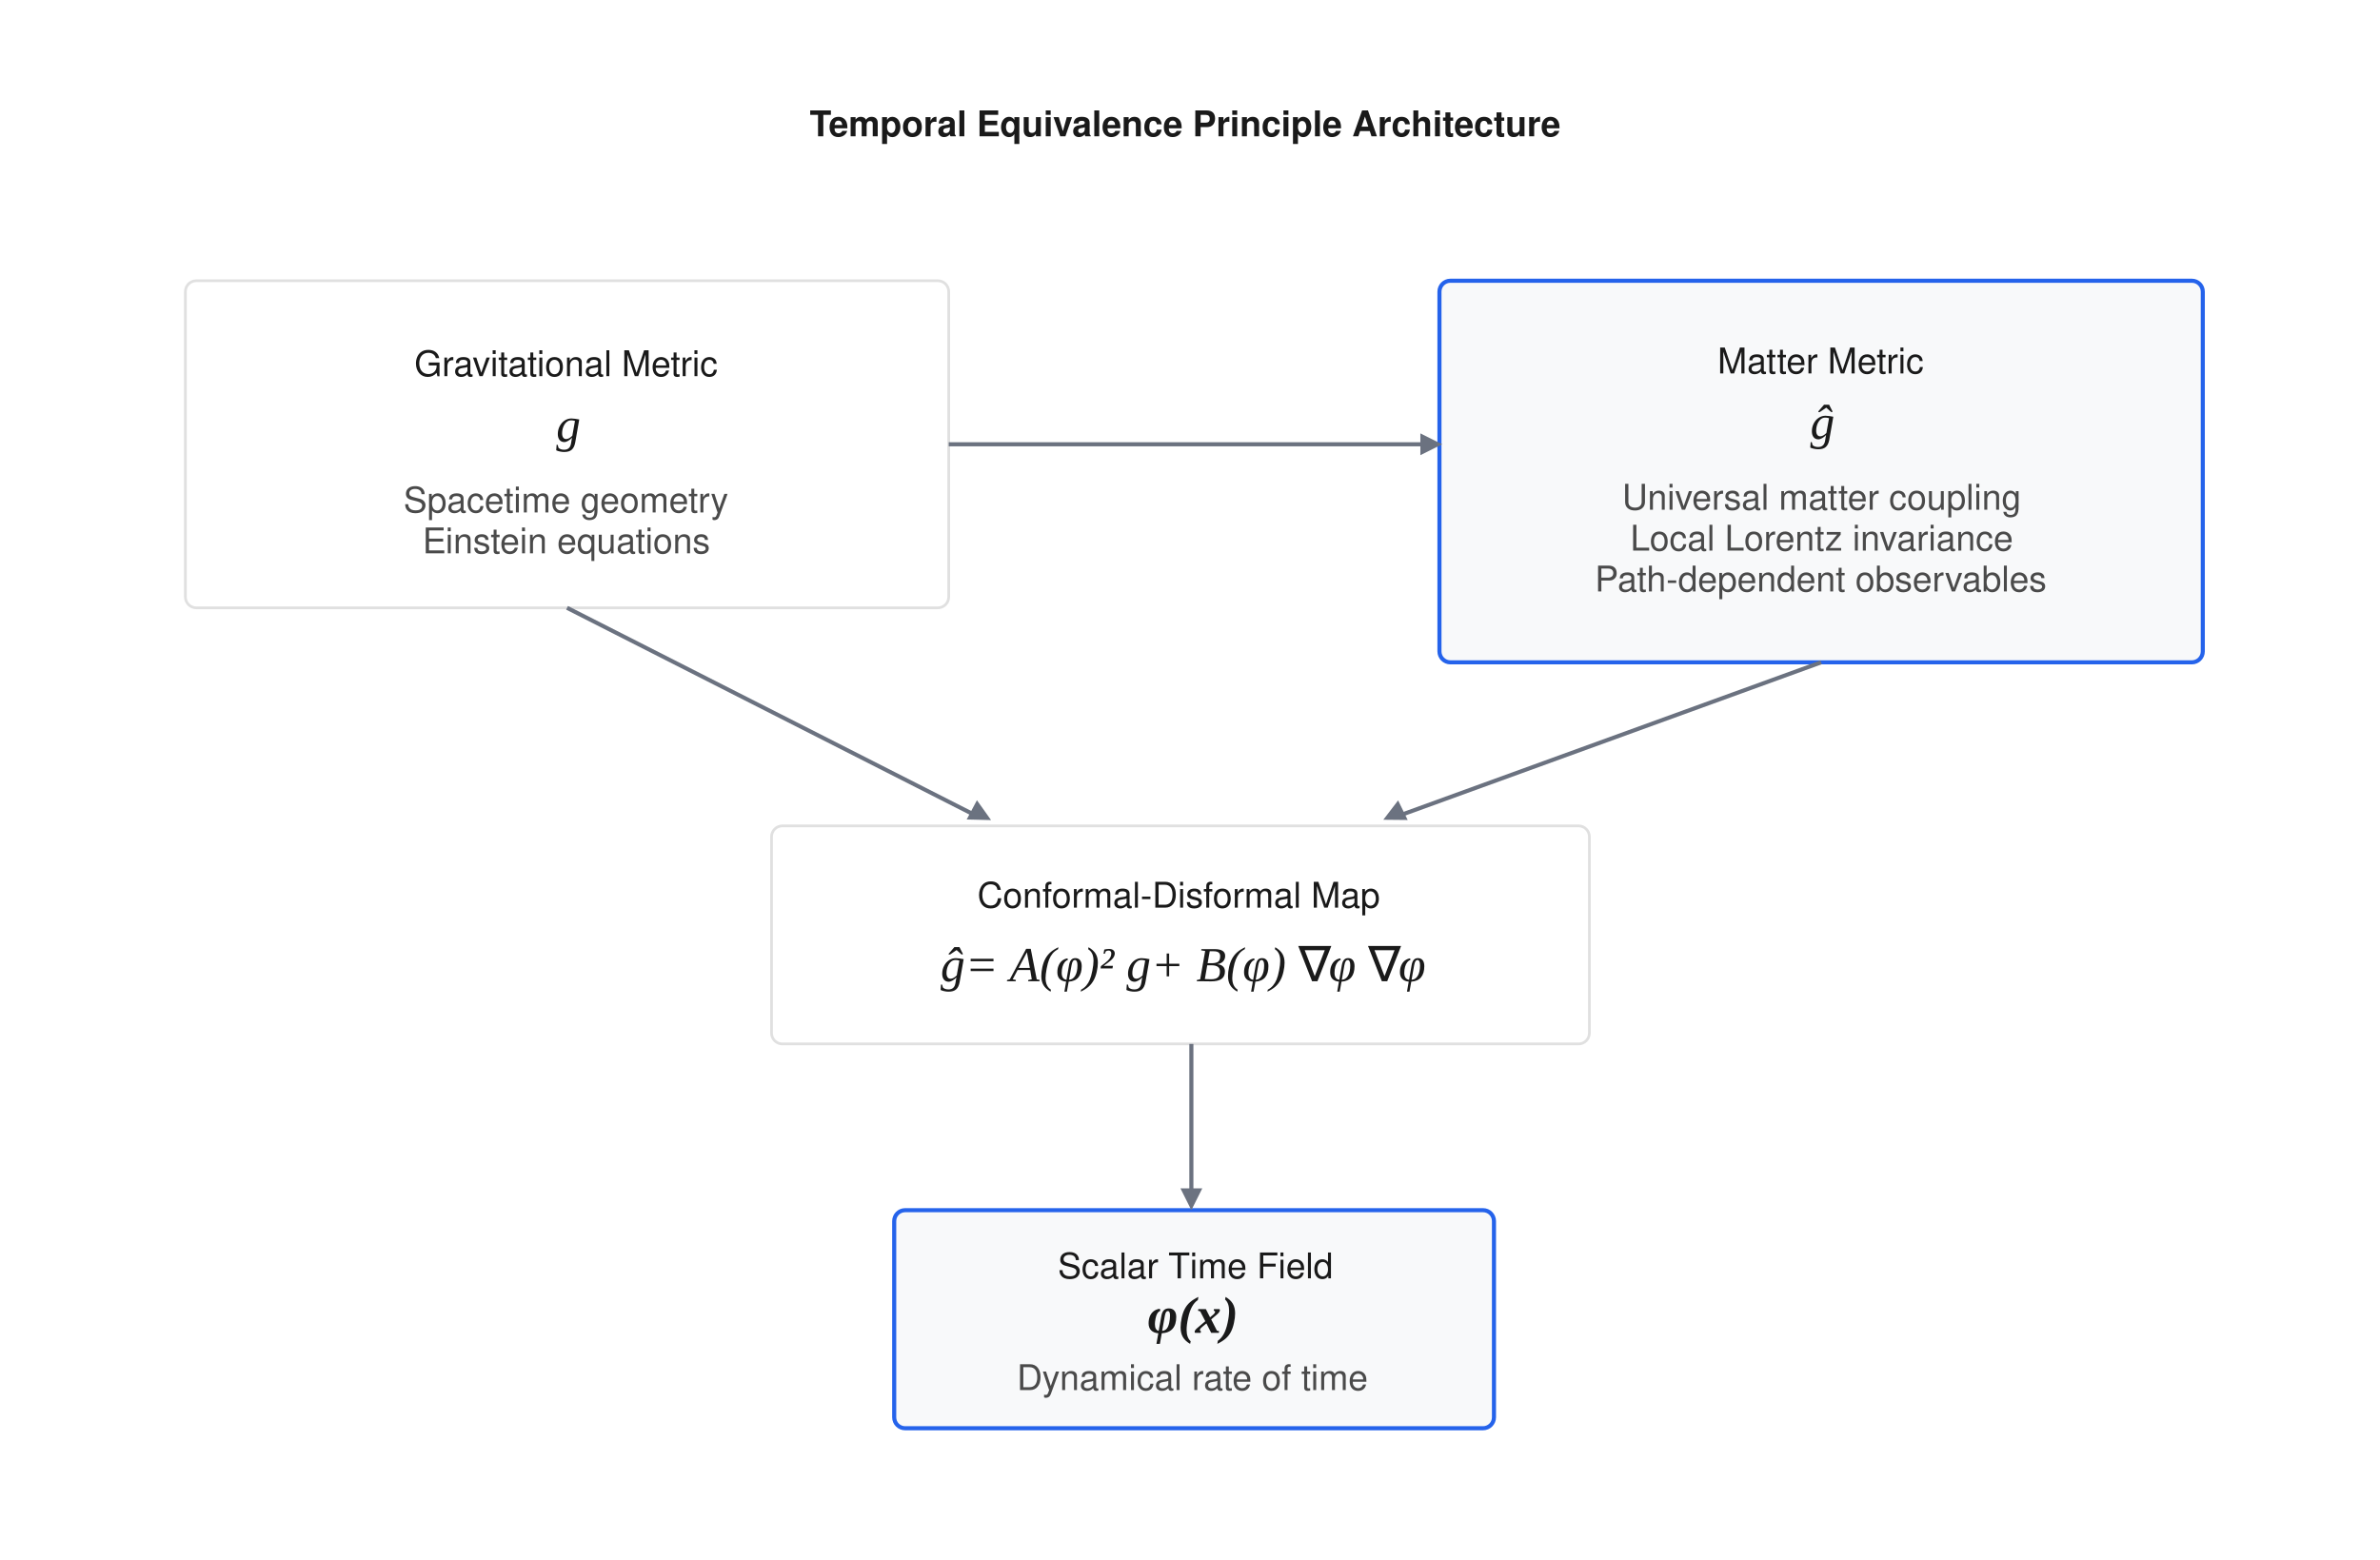
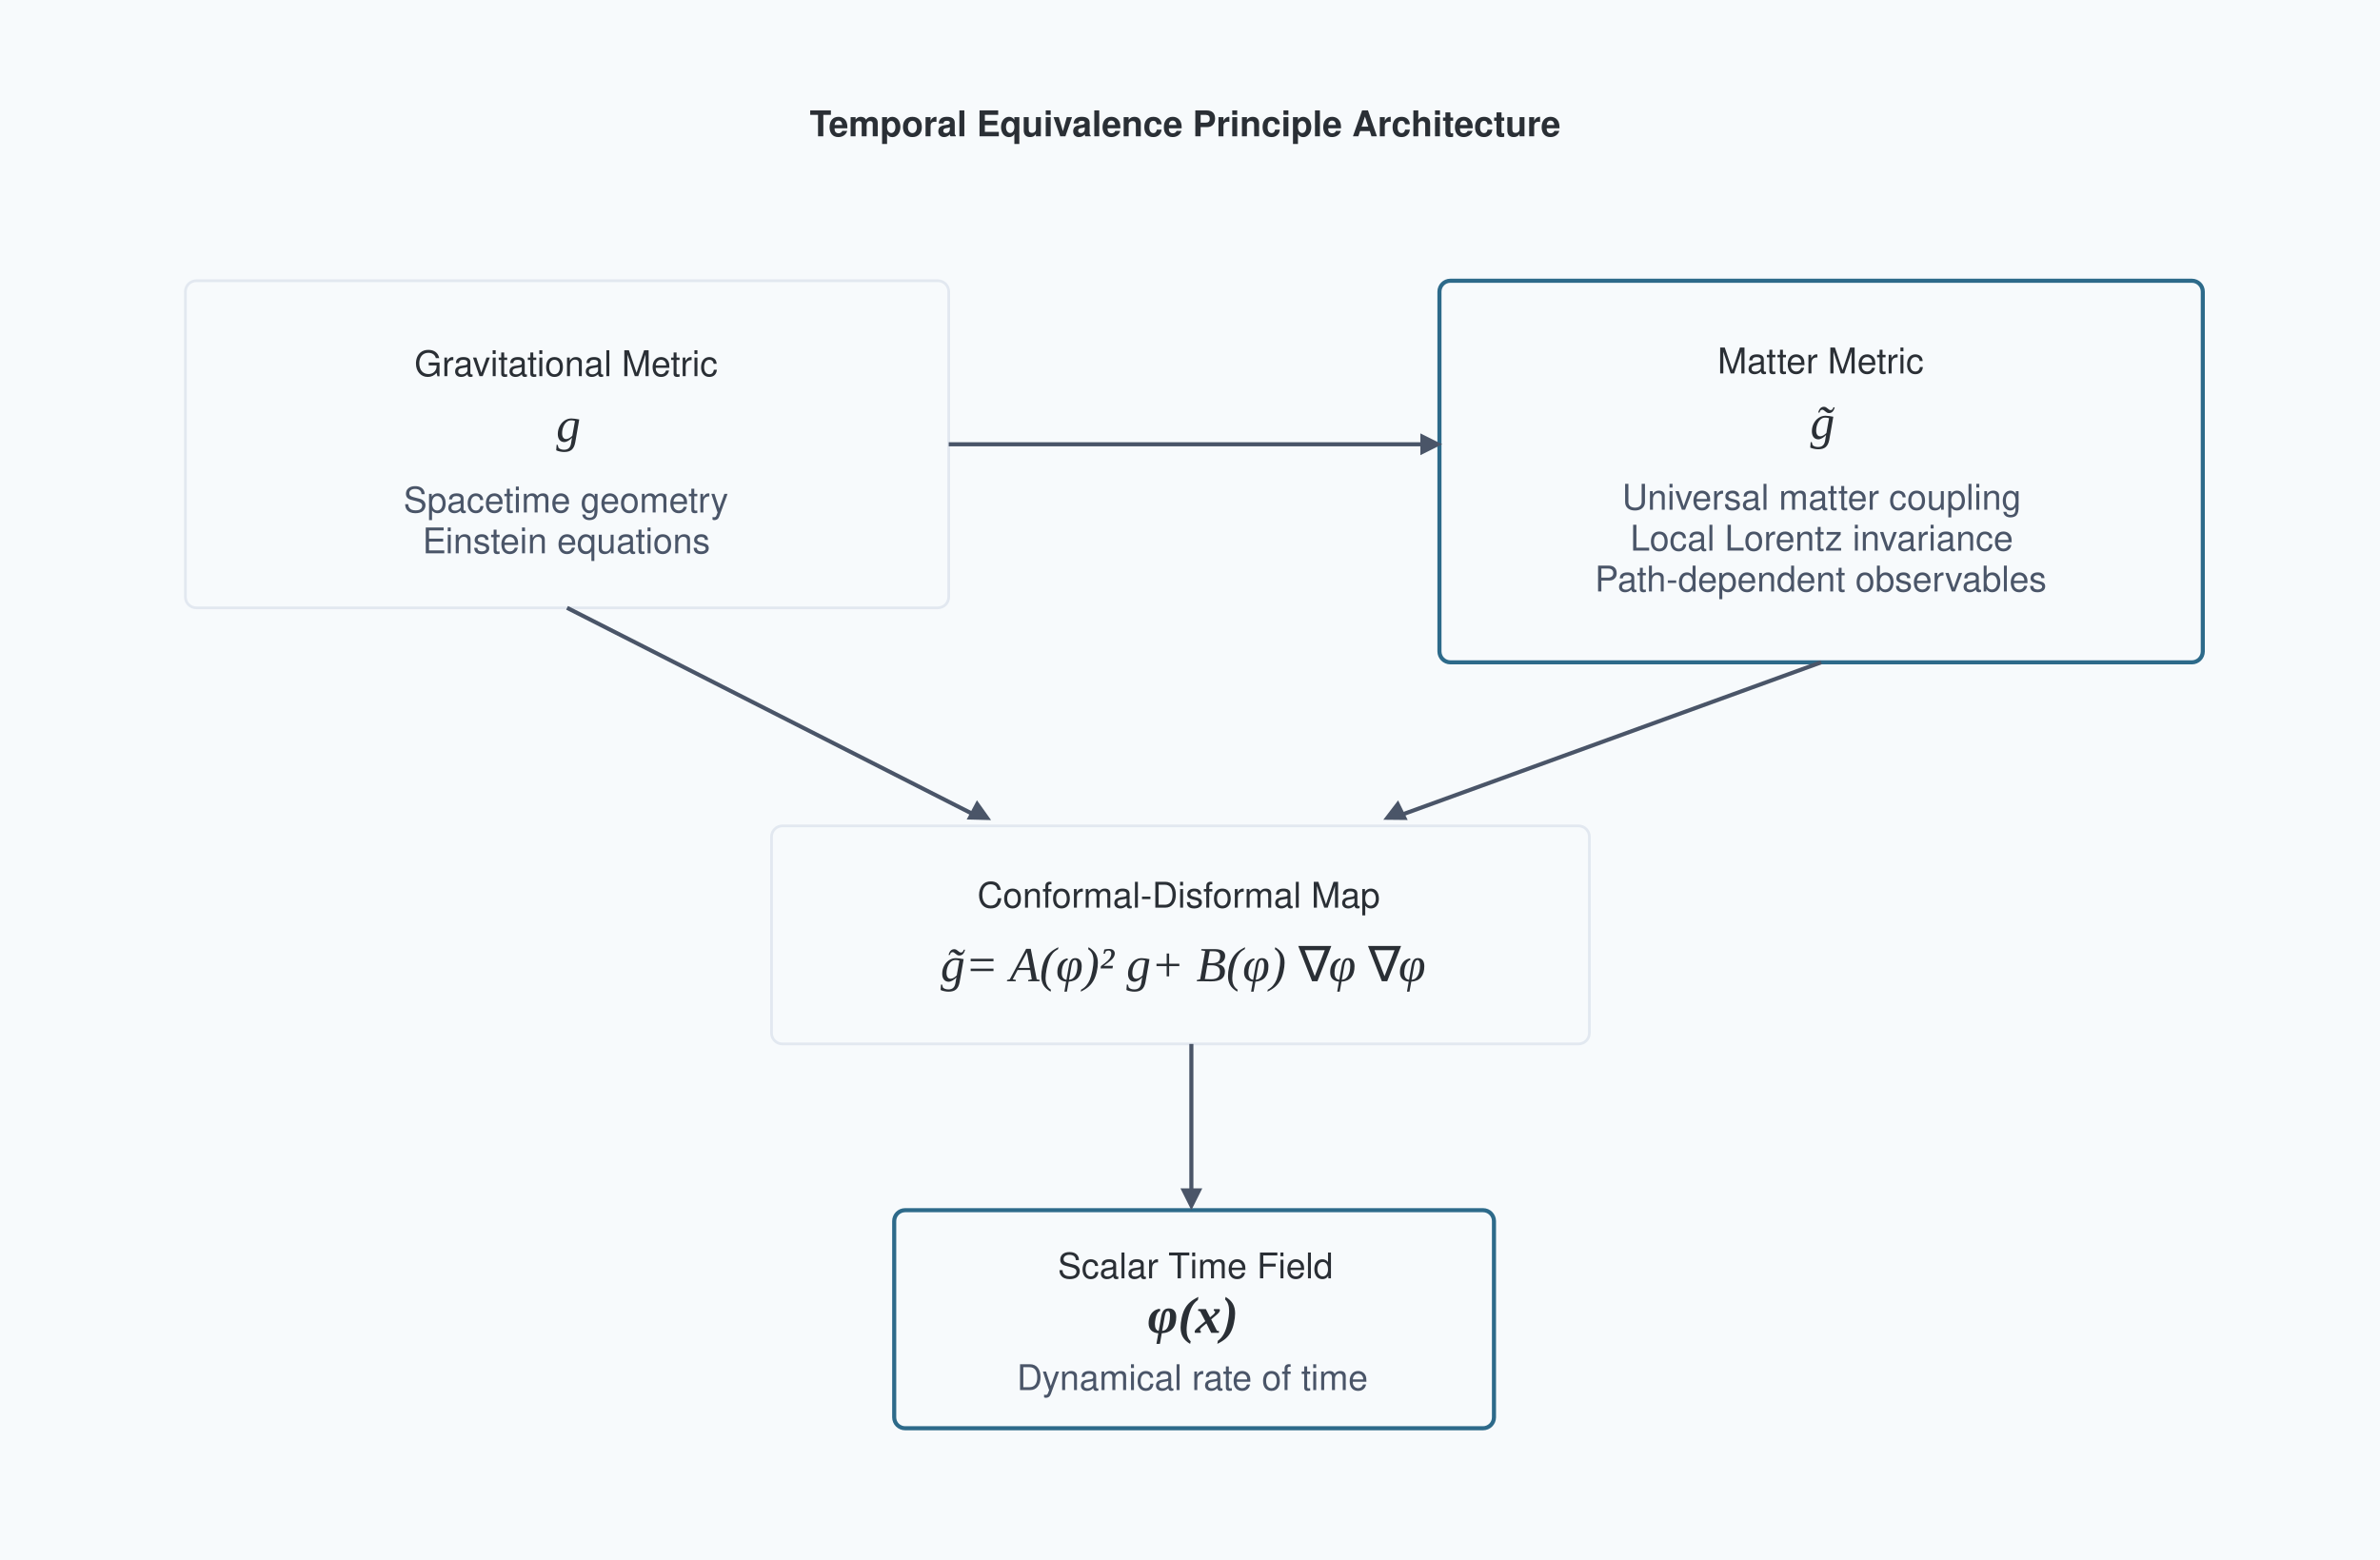
<svg xmlns="http://www.w3.org/2000/svg" width="873px" height="572px" viewBox="0 0 873 572" version="1.1">
  <g id="fig1_architecture" stroke="none" stroke-width="1" fill="none" fill-rule="evenodd">
-     <rect fill="#FFFFFF" x="0" y="0" width="873" height="572" />
-     <rect id="Rectangle" stroke="#979797" fill="#D8D8D8" x="0.5" y="0.5" width="435.5" height="571" />
-     <rect id="Rectangle" stroke="#979797" fill="#D8D8D8" x="437" y="0.5" width="435.5" height="571" />
+     <rect fill="#f7fafc" x="0" y="0" width="873" height="572" />
+     <rect id="Rectangle" stroke="#e2e8f0" fill="#f7fafc" x="0.5" y="0.5" width="435.5" height="571" />
+     <rect id="Rectangle" stroke="#e2e8f0" fill="#f7fafc" x="437" y="0.5" width="435.5" height="571" />
    <g transform="translate(-12, -17)">
-       <rect id="Rectangle" fill="#FFFFFF" fill-rule="nonzero" x="0" y="0" width="900" height="600" />
-       <text id="Temporal-Equivalence-Principle-Architecture" fill="#1A1A1A" fill-rule="nonzero" font-family="Helvetica-Bold, Helvetica" font-size="13" font-weight="bold">
+       <rect id="Rectangle" fill="#f7fafc" fill-rule="nonzero" x="0" y="0" width="900" height="600" />
+       <text id="Temporal-Equivalence-Principle-Architecture" fill="#2a2f35" fill-rule="nonzero" font-family="Helvetica-Bold, Helvetica" font-size="13" font-weight="bold">
        <tspan x="309" y="67">Temporal Equivalence Principle Architecture</tspan>
      </text>
-       <rect id="Rectangle" stroke="#E0E0E0" fill="#FFFFFF" fill-rule="nonzero" x="80" y="120" width="280" height="120" rx="4" />
-       <text id="Gravitational-Metric" fill="#1A1A1A" fill-rule="nonzero" font-family="Helvetica" font-size="13" font-weight="normal">
+       <rect id="Rectangle" stroke="#e2e8f0" fill="#f7fafc" fill-rule="nonzero" x="80" y="120" width="280" height="120" rx="4" />
+       <text id="Gravitational-Metric" fill="#2a2f35" fill-rule="nonzero" font-family="Helvetica" font-size="13" font-weight="normal">
        <tspan x="164" y="155">Gravitational Metric</tspan>
      </text>
-       <text id="g" fill="#1A1A1A" fill-rule="nonzero" font-family="TimesNewRomanPS-ItalicMT, Times New Roman" font-size="18" font-style="italic" font-weight="normal">
+       <text id="g" fill="#2a2f35" fill-rule="nonzero" font-family="TimesNewRomanPS-ItalicMT, Times New Roman" font-size="18" font-style="italic" font-weight="normal">
        <tspan x="216" y="179">g</tspan>
      </text>
-       <text id="Spacetime-geometry" fill="#4A4A4A" fill-rule="nonzero" font-family="Helvetica" font-size="13" font-weight="normal">
+       <text id="Spacetime-geometry" fill="#4a5568" fill-rule="nonzero" font-family="Helvetica" font-size="13" font-weight="normal">
        <tspan x="160" y="205">Spacetime geometry</tspan>
      </text>
-       <text id="Einstein-equations" fill="#4A4A4A" fill-rule="nonzero" font-family="Helvetica" font-size="13" font-weight="normal">
+       <text id="Einstein-equations" fill="#4a5568" fill-rule="nonzero" font-family="Helvetica" font-size="13" font-weight="normal">
        <tspan x="167" y="220">Einstein equations</tspan>
      </text>
-       <rect id="Rectangle" stroke="#2563EB" stroke-width="1.5" fill="#F8F9FA" fill-rule="nonzero" x="540" y="120" width="280" height="140" rx="4" />
-       <text id="Matter-Metric" fill="#1A1A1A" fill-rule="nonzero" font-family="Helvetica" font-size="13" font-weight="normal">
+       <rect id="Rectangle" stroke="#2d6a8a" stroke-width="1.5" fill="#f7fafc" fill-rule="nonzero" x="540" y="120" width="280" height="140" rx="4" />
+       <text id="Matter-Metric" fill="#2a2f35" fill-rule="nonzero" font-family="Helvetica" font-size="13" font-weight="normal">
        <tspan x="642" y="154">Matter Metric</tspan>
      </text>
-       <text id="ĝ" fill="#1A1A1A" fill-rule="nonzero" font-family="TimesNewRomanPS-ItalicMT, Times New Roman" font-size="18" font-style="italic" font-weight="normal">
-         <tspan x="676" y="178">ĝ</tspan>
+       <text id="g̃" fill="#2a2f35" fill-rule="nonzero" font-family="TimesNewRomanPS-ItalicMT, Times New Roman" font-size="18" font-style="italic" font-weight="normal">
+         <tspan x="676" y="178">g̃</tspan>
      </text>
-       <text id="Universal-matter-coupling" fill="#4A4A4A" fill-rule="nonzero" font-family="Helvetica" font-size="13" font-weight="normal">
+       <text id="Universal-matter-coupling" fill="#4a5568" fill-rule="nonzero" font-family="Helvetica" font-size="13" font-weight="normal">
        <tspan x="607" y="204">Universal matter coupling</tspan>
      </text>
-       <text id="Local-Lorentz-invariance" fill="#4A4A4A" fill-rule="nonzero" font-family="Helvetica" font-size="13" font-weight="normal">
+       <text id="Local-Lorentz-invariance" fill="#4a5568" fill-rule="nonzero" font-family="Helvetica" font-size="13" font-weight="normal">
        <tspan x="610" y="219">Local Lorentz invariance</tspan>
      </text>
-       <text id="Path-dependent-observables" fill="#4A4A4A" fill-rule="nonzero" font-family="Helvetica" font-size="13" font-weight="normal">
+       <text id="Path-dependent-observables" fill="#4a5568" fill-rule="nonzero" font-family="Helvetica" font-size="13" font-weight="normal">
        <tspan x="597" y="234">Path-dependent observables</tspan>
      </text>
-       <rect id="Rectangle" stroke="#E0E0E0" fill="#FFFFFF" fill-rule="nonzero" x="295" y="320" width="300" height="80" rx="4" />
-       <text id="Conformal-Disformal-Map" fill="#1A1A1A" fill-rule="nonzero" font-family="Helvetica" font-size="13" font-weight="normal">
+       <rect id="Rectangle" stroke="#e2e8f0" fill="#f7fafc" fill-rule="nonzero" x="295" y="320" width="300" height="80" rx="4" />
+       <text id="Conformal-Disformal-Map" fill="#2a2f35" fill-rule="nonzero" font-family="Helvetica" font-size="13" font-weight="normal">
        <tspan x="370.5" y="350">Conformal-Disformal Map</tspan>
      </text>
-       <text id="ĝ=-A(φ)²-g+-B(φ)-∇φ-∇φ" fill="#1A1A1A" fill-rule="nonzero" font-family="TimesNewRomanPS-ItalicMT, Times New Roman" font-size="18" font-style="italic" font-weight="normal">
-         <tspan x="357" y="377">ĝ= A(φ)² g+ B(φ) </tspan>
+       <text id="g̃=-A(φ)²-g+-B(φ)-∇φ-∇φ" fill="#2a2f35" fill-rule="nonzero" font-family="TimesNewRomanPS-ItalicMT, Times New Roman" font-size="18" font-style="italic" font-weight="normal">
+         <tspan x="357" y="377">g̃= A(φ)² g+ B(φ) </tspan>
        <tspan x="488.247" y="377" font-family="AppleSymbols, Apple Symbols">∇</tspan>
        <tspan x="499.383" y="377">φ </tspan>
        <tspan x="513.841" y="377" font-family="AppleSymbols, Apple Symbols">∇</tspan>
        <tspan x="524.977" y="377">φ</tspan>
      </text>
-       <rect id="Rectangle" stroke="#2563EB" stroke-width="1.5" fill="#F8F9FA" fill-rule="nonzero" x="340" y="461" width="220" height="80" rx="4" />
-       <text id="Scalar-Time-Field" fill="#1A1A1A" fill-rule="nonzero" font-family="Helvetica" font-size="13" font-weight="normal">
+       <rect id="Rectangle" stroke="#2d6a8a" stroke-width="1.5" fill="#f7fafc" fill-rule="nonzero" x="340" y="461" width="220" height="80" rx="4" />
+       <text id="Scalar-Time-Field" fill="#2a2f35" fill-rule="nonzero" font-family="Helvetica" font-size="13" font-weight="normal">
        <tspan x="400" y="486">Scalar Time Field</tspan>
      </text>
-       <text id="φ(x)" fill="#1A1A1A" fill-rule="nonzero" font-family="TimesNewRomanPS-BoldItalicMT, Times New Roman" font-size="19" font-style="italic" font-weight="bold">
+       <text id="φ(x)" fill="#2a2f35" fill-rule="nonzero" font-family="TimesNewRomanPS-BoldItalicMT, Times New Roman" font-size="19" font-style="italic" font-weight="bold">
        <tspan x="433" y="506">φ(x)</tspan>
      </text>
-       <text id="Dynamical-rate-of-time" fill="#4A4A4A" fill-rule="nonzero" font-family="Helvetica" font-size="13" font-weight="normal">
+       <text id="Dynamical-rate-of-time" fill="#4a5568" fill-rule="nonzero" font-family="Helvetica" font-size="13" font-weight="normal">
        <tspan x="385" y="527">Dynamical rate of time</tspan>
      </text>
-       <line x1="360" y1="180" x2="535" y2="180" id="Path" stroke="#6B7280" stroke-width="1.5" />
-       <polygon id="Path" fill="#6B7280" fill-rule="nonzero" points="533 176 541 180 533 184" />
-       <line x1="220" y1="240" x2="370.5" y2="316.5" id="Path" stroke="#6B7280" stroke-width="1.5" />
-       <polygon id="Path" fill="#6B7280" fill-rule="nonzero" transform="translate(372, 316) rotate(28) translate(-372, -316)" points="368 312 376 316 368 320" />
-       <line x1="680" y1="260" x2="524.5" y2="316.5" id="Path" stroke="#6B7280" stroke-width="1.5" />
-       <polygon id="Path" fill="#6B7280" fill-rule="nonzero" transform="translate(523, 316) rotate(-26) translate(-523, -316)" points="527 312 519 316 527 320" />
-       <line x1="449" y1="400" x2="449" y2="455" id="Path" stroke="#6B7280" stroke-width="1.5" />
-       <polygon id="Path" fill="#6B7280" fill-rule="nonzero" points="445 453 449 461 453 453" />
+       <line x1="360" y1="180" x2="535" y2="180" id="Path" stroke="#4a5568" stroke-width="1.5" />
+       <polygon id="Path" fill="#4a5568" fill-rule="nonzero" points="533 176 541 180 533 184" />
+       <line x1="220" y1="240" x2="370.5" y2="316.5" id="Path" stroke="#4a5568" stroke-width="1.5" />
+       <polygon id="Path" fill="#4a5568" fill-rule="nonzero" transform="translate(372, 316) rotate(28) translate(-372, -316)" points="368 312 376 316 368 320" />
+       <line x1="680" y1="260" x2="524.5" y2="316.5" id="Path" stroke="#4a5568" stroke-width="1.5" />
+       <polygon id="Path" fill="#4a5568" fill-rule="nonzero" transform="translate(523, 316) rotate(-26) translate(-523, -316)" points="527 312 519 316 527 320" />
+       <line x1="449" y1="400" x2="449" y2="455" id="Path" stroke="#4a5568" stroke-width="1.5" />
+       <polygon id="Path" fill="#4a5568" fill-rule="nonzero" points="445 453 449 461 453 453" />
    </g>
  </g>
</svg>
